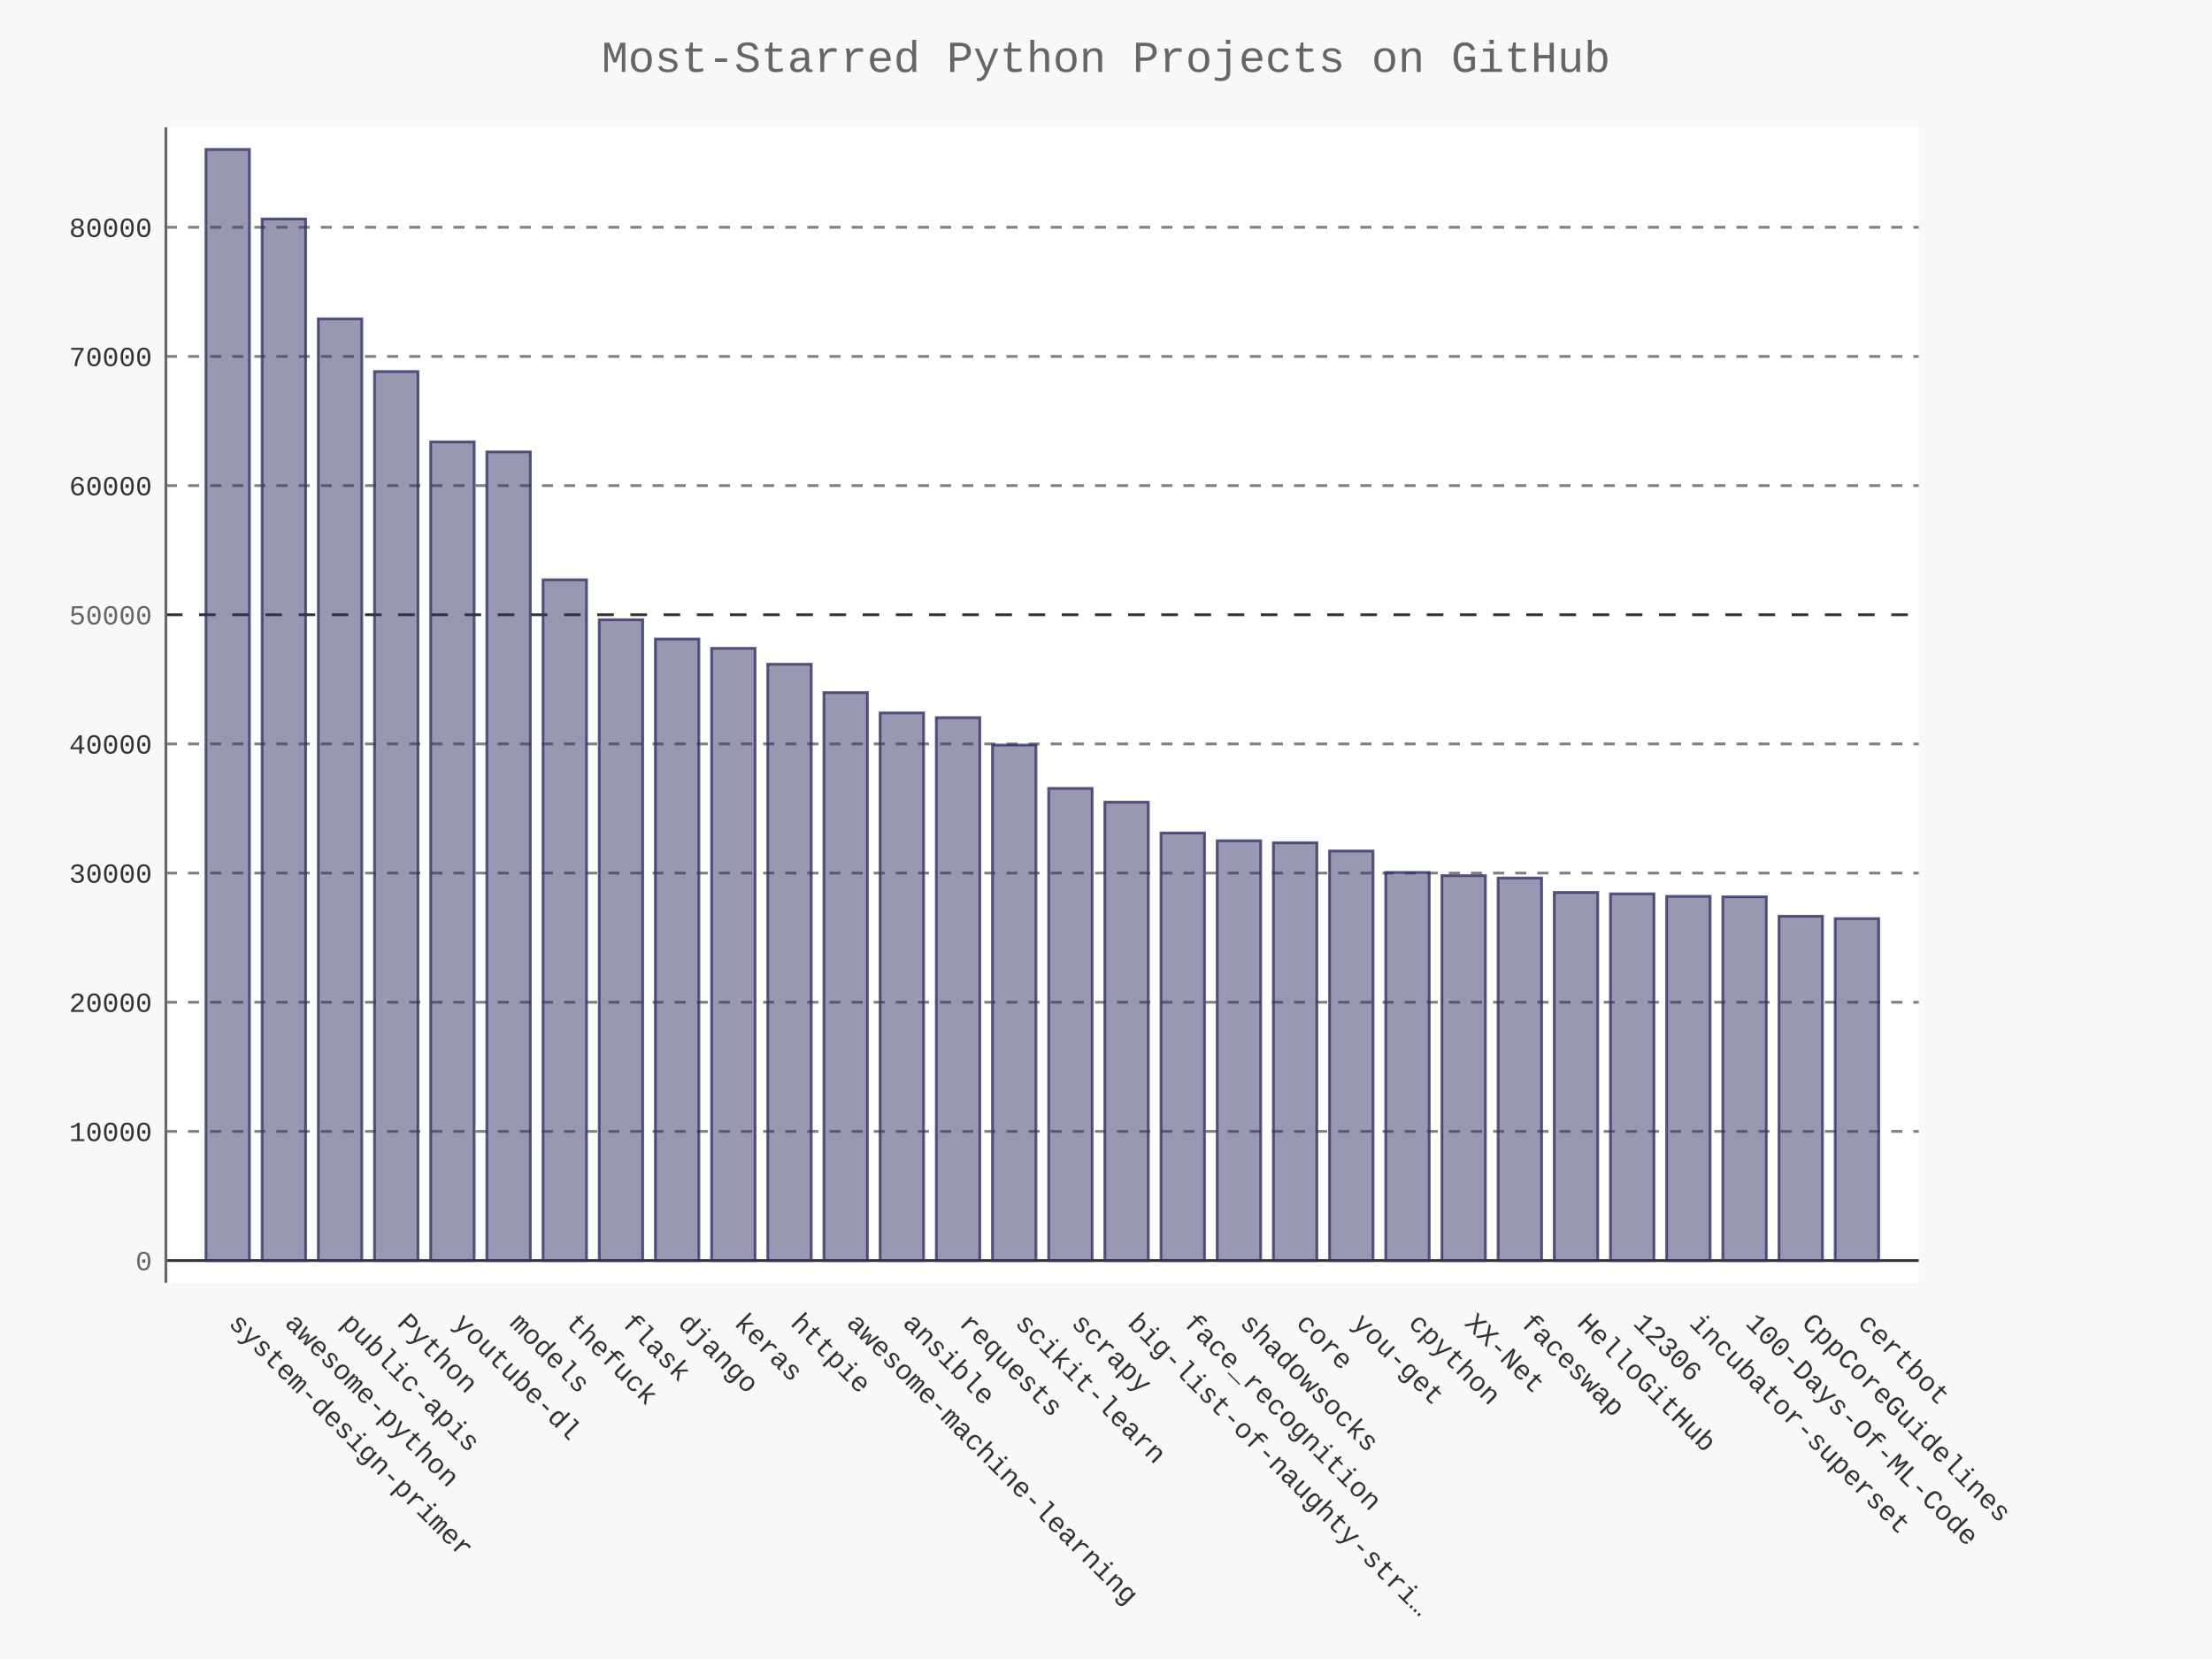
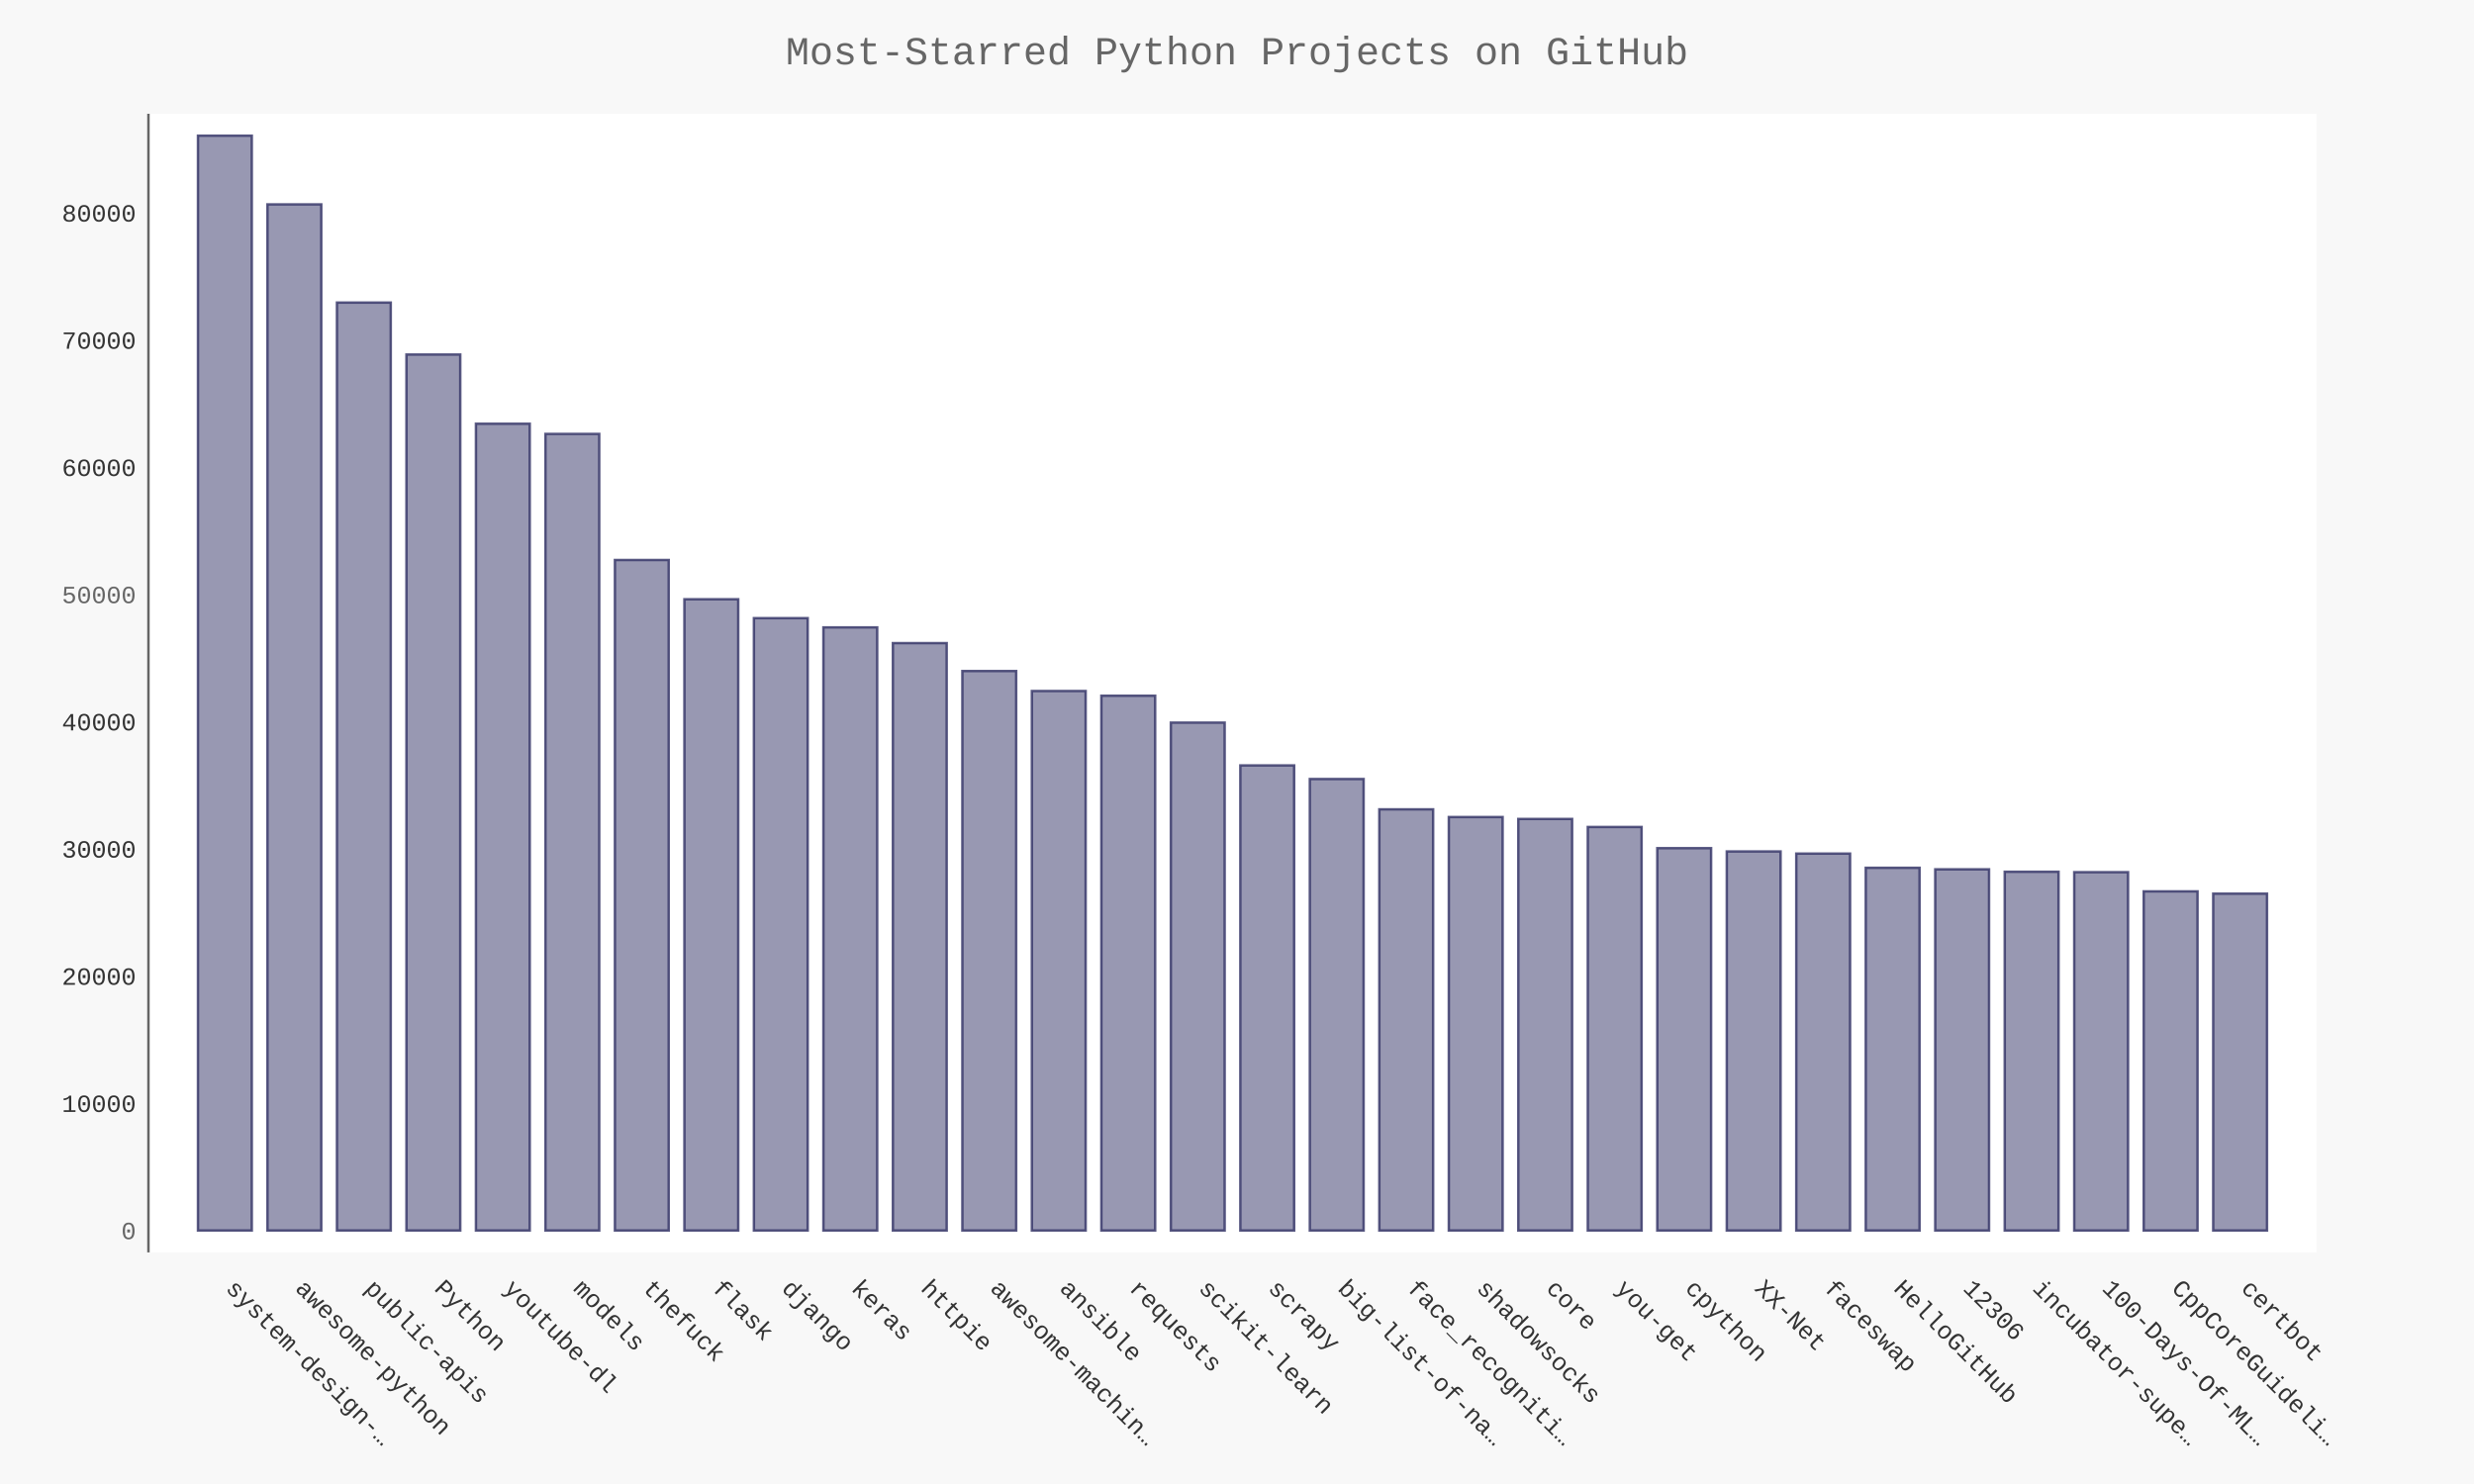
- <svg xmlns="http://www.w3.org/2000/svg" class="pygal-chart" id="chart-c0ff2417-8f2c-4c21-a7fb-1799dfe4b98f" viewBox="0 0 800 600">
+ <svg xmlns="http://www.w3.org/2000/svg" xmlns:xlink="http://www.w3.org/1999/xlink" class="pygal-chart" id="chart-577579e5-310d-4c94-a102-14e670f641dc" viewBox="0 0 1000 600">
  <defs>
-     <style type="text/css">#chart-c0ff2417-8f2c-4c21-a7fb-1799dfe4b98f{-webkit-user-select:none;-webkit-font-smoothing:antialiased;font-family:Consolas,"Liberation Mono",Menlo,Courier,monospace}#chart-c0ff2417-8f2c-4c21-a7fb-1799dfe4b98f .title{font-family:Consolas,"Liberation Mono",Menlo,Courier,monospace;font-size:16px}#chart-c0ff2417-8f2c-4c21-a7fb-1799dfe4b98f .legends .legend text{font-family:Consolas,"Liberation Mono",Menlo,Courier,monospace;font-size:14px}#chart-c0ff2417-8f2c-4c21-a7fb-1799dfe4b98f .axis text{font-family:Consolas,"Liberation Mono",Menlo,Courier,monospace;font-size:10px}#chart-c0ff2417-8f2c-4c21-a7fb-1799dfe4b98f .axis text.major{font-family:Consolas,"Liberation Mono",Menlo,Courier,monospace;font-size:10px}#chart-c0ff2417-8f2c-4c21-a7fb-1799dfe4b98f .text-overlay text.value{font-family:Consolas,"Liberation Mono",Menlo,Courier,monospace;font-size:16px}#chart-c0ff2417-8f2c-4c21-a7fb-1799dfe4b98f .text-overlay text.label{font-family:Consolas,"Liberation Mono",Menlo,Courier,monospace;font-size:10px}#chart-c0ff2417-8f2c-4c21-a7fb-1799dfe4b98f .tooltip{font-family:Consolas,"Liberation Mono",Menlo,Courier,monospace;font-size:14px}#chart-c0ff2417-8f2c-4c21-a7fb-1799dfe4b98f text.no_data{font-family:Consolas,"Liberation Mono",Menlo,Courier,monospace;font-size:64px}
- #chart-c0ff2417-8f2c-4c21-a7fb-1799dfe4b98f{background-color:#f8f8f8}#chart-c0ff2417-8f2c-4c21-a7fb-1799dfe4b98f path,#chart-c0ff2417-8f2c-4c21-a7fb-1799dfe4b98f line,#chart-c0ff2417-8f2c-4c21-a7fb-1799dfe4b98f rect,#chart-c0ff2417-8f2c-4c21-a7fb-1799dfe4b98f circle{-webkit-transition:250ms ease-in;-moz-transition:250ms ease-in;transition:250ms ease-in}#chart-c0ff2417-8f2c-4c21-a7fb-1799dfe4b98f .graph &gt; .background{fill:#f8f8f8}#chart-c0ff2417-8f2c-4c21-a7fb-1799dfe4b98f .plot &gt; .background{fill:#ffffff}#chart-c0ff2417-8f2c-4c21-a7fb-1799dfe4b98f .graph{fill:#333}#chart-c0ff2417-8f2c-4c21-a7fb-1799dfe4b98f text.no_data{fill:#666}#chart-c0ff2417-8f2c-4c21-a7fb-1799dfe4b98f .title{fill:#666}#chart-c0ff2417-8f2c-4c21-a7fb-1799dfe4b98f .legends .legend text{fill:#333}#chart-c0ff2417-8f2c-4c21-a7fb-1799dfe4b98f .legends .legend:hover text{fill:#666}#chart-c0ff2417-8f2c-4c21-a7fb-1799dfe4b98f .axis .line{stroke:#666}#chart-c0ff2417-8f2c-4c21-a7fb-1799dfe4b98f .axis .guide.line{stroke:rgba(0,0,0,0.5)}#chart-c0ff2417-8f2c-4c21-a7fb-1799dfe4b98f .axis .major.line{stroke:#333}#chart-c0ff2417-8f2c-4c21-a7fb-1799dfe4b98f .axis text.major{fill:#666}#chart-c0ff2417-8f2c-4c21-a7fb-1799dfe4b98f .axis.y .guides:hover .guide.line,#chart-c0ff2417-8f2c-4c21-a7fb-1799dfe4b98f .line-graph .axis.x .guides:hover .guide.line,#chart-c0ff2417-8f2c-4c21-a7fb-1799dfe4b98f .stackedline-graph .axis.x .guides:hover .guide.line,#chart-c0ff2417-8f2c-4c21-a7fb-1799dfe4b98f .xy-graph .axis.x .guides:hover .guide.line{stroke:#666}#chart-c0ff2417-8f2c-4c21-a7fb-1799dfe4b98f .axis .guides:hover text{fill:#666}#chart-c0ff2417-8f2c-4c21-a7fb-1799dfe4b98f .reactive{fill-opacity:.5;stroke-opacity:.8}#chart-c0ff2417-8f2c-4c21-a7fb-1799dfe4b98f .ci{stroke:#333}#chart-c0ff2417-8f2c-4c21-a7fb-1799dfe4b98f .reactive.active,#chart-c0ff2417-8f2c-4c21-a7fb-1799dfe4b98f .active .reactive{fill-opacity:.9;stroke-opacity:.9;stroke-width:4}#chart-c0ff2417-8f2c-4c21-a7fb-1799dfe4b98f .ci .reactive.active{stroke-width:1.5}#chart-c0ff2417-8f2c-4c21-a7fb-1799dfe4b98f .series text{fill:#666}#chart-c0ff2417-8f2c-4c21-a7fb-1799dfe4b98f .tooltip rect{fill:#ffffff;stroke:#666;-webkit-transition:opacity 250ms ease-in;-moz-transition:opacity 250ms ease-in;transition:opacity 250ms ease-in}#chart-c0ff2417-8f2c-4c21-a7fb-1799dfe4b98f .tooltip .label{fill:#333}#chart-c0ff2417-8f2c-4c21-a7fb-1799dfe4b98f .tooltip .label{fill:#333}#chart-c0ff2417-8f2c-4c21-a7fb-1799dfe4b98f .tooltip .legend{font-size:.8em;fill:rgba(0,0,0,0.5)}#chart-c0ff2417-8f2c-4c21-a7fb-1799dfe4b98f .tooltip .x_label{font-size:.6em;fill:#666}#chart-c0ff2417-8f2c-4c21-a7fb-1799dfe4b98f .tooltip .xlink{font-size:.5em;text-decoration:underline}#chart-c0ff2417-8f2c-4c21-a7fb-1799dfe4b98f .tooltip .value{font-size:1.5em}#chart-c0ff2417-8f2c-4c21-a7fb-1799dfe4b98f .bound{font-size:.5em}#chart-c0ff2417-8f2c-4c21-a7fb-1799dfe4b98f .max-value{font-size:.75em;fill:rgba(0,0,0,0.5)}#chart-c0ff2417-8f2c-4c21-a7fb-1799dfe4b98f .map-element{fill:#ffffff;stroke:rgba(0,0,0,0.5) !important}#chart-c0ff2417-8f2c-4c21-a7fb-1799dfe4b98f .map-element .reactive{fill-opacity:inherit;stroke-opacity:inherit}#chart-c0ff2417-8f2c-4c21-a7fb-1799dfe4b98f .color-0,#chart-c0ff2417-8f2c-4c21-a7fb-1799dfe4b98f .color-0 a:visited{stroke:#333366;fill:#333366}#chart-c0ff2417-8f2c-4c21-a7fb-1799dfe4b98f .text-overlay .color-0 text{fill:black}
- #chart-c0ff2417-8f2c-4c21-a7fb-1799dfe4b98f text.no_data{text-anchor:middle}#chart-c0ff2417-8f2c-4c21-a7fb-1799dfe4b98f .guide.line{fill:none}#chart-c0ff2417-8f2c-4c21-a7fb-1799dfe4b98f .centered{text-anchor:middle}#chart-c0ff2417-8f2c-4c21-a7fb-1799dfe4b98f .title{text-anchor:middle}#chart-c0ff2417-8f2c-4c21-a7fb-1799dfe4b98f .legends .legend text{fill-opacity:1}#chart-c0ff2417-8f2c-4c21-a7fb-1799dfe4b98f .axis.x text{text-anchor:middle}#chart-c0ff2417-8f2c-4c21-a7fb-1799dfe4b98f .axis.x:not(.web) text[transform]{text-anchor:start}#chart-c0ff2417-8f2c-4c21-a7fb-1799dfe4b98f .axis.x:not(.web) text[transform].backwards{text-anchor:end}#chart-c0ff2417-8f2c-4c21-a7fb-1799dfe4b98f .axis.y text{text-anchor:end}#chart-c0ff2417-8f2c-4c21-a7fb-1799dfe4b98f .axis.y text[transform].backwards{text-anchor:start}#chart-c0ff2417-8f2c-4c21-a7fb-1799dfe4b98f .axis.y2 text{text-anchor:start}#chart-c0ff2417-8f2c-4c21-a7fb-1799dfe4b98f .axis.y2 text[transform].backwards{text-anchor:end}#chart-c0ff2417-8f2c-4c21-a7fb-1799dfe4b98f .axis .guide.line{stroke-dasharray:4,4}#chart-c0ff2417-8f2c-4c21-a7fb-1799dfe4b98f .axis .major.guide.line{stroke-dasharray:6,6}#chart-c0ff2417-8f2c-4c21-a7fb-1799dfe4b98f .horizontal .axis.y .guide.line,#chart-c0ff2417-8f2c-4c21-a7fb-1799dfe4b98f .horizontal .axis.y2 .guide.line,#chart-c0ff2417-8f2c-4c21-a7fb-1799dfe4b98f .vertical .axis.x .guide.line{opacity:0}#chart-c0ff2417-8f2c-4c21-a7fb-1799dfe4b98f .horizontal .axis.always_show .guide.line,#chart-c0ff2417-8f2c-4c21-a7fb-1799dfe4b98f .vertical .axis.always_show .guide.line{opacity:1 !important}#chart-c0ff2417-8f2c-4c21-a7fb-1799dfe4b98f .axis.y .guides:hover .guide.line,#chart-c0ff2417-8f2c-4c21-a7fb-1799dfe4b98f .axis.y2 .guides:hover .guide.line,#chart-c0ff2417-8f2c-4c21-a7fb-1799dfe4b98f .axis.x .guides:hover .guide.line{opacity:1}#chart-c0ff2417-8f2c-4c21-a7fb-1799dfe4b98f .axis .guides:hover text{opacity:1}#chart-c0ff2417-8f2c-4c21-a7fb-1799dfe4b98f .nofill{fill:none}#chart-c0ff2417-8f2c-4c21-a7fb-1799dfe4b98f .subtle-fill{fill-opacity:.2}#chart-c0ff2417-8f2c-4c21-a7fb-1799dfe4b98f .dot{stroke-width:1px;fill-opacity:1}#chart-c0ff2417-8f2c-4c21-a7fb-1799dfe4b98f .dot.active{stroke-width:5px}#chart-c0ff2417-8f2c-4c21-a7fb-1799dfe4b98f .dot.negative{fill:transparent}#chart-c0ff2417-8f2c-4c21-a7fb-1799dfe4b98f text,#chart-c0ff2417-8f2c-4c21-a7fb-1799dfe4b98f tspan{stroke:none !important}#chart-c0ff2417-8f2c-4c21-a7fb-1799dfe4b98f .series text.active{opacity:1}#chart-c0ff2417-8f2c-4c21-a7fb-1799dfe4b98f .tooltip rect{fill-opacity:.95;stroke-width:.5}#chart-c0ff2417-8f2c-4c21-a7fb-1799dfe4b98f .tooltip text{fill-opacity:1}#chart-c0ff2417-8f2c-4c21-a7fb-1799dfe4b98f .showable{visibility:hidden}#chart-c0ff2417-8f2c-4c21-a7fb-1799dfe4b98f .showable.shown{visibility:visible}#chart-c0ff2417-8f2c-4c21-a7fb-1799dfe4b98f .gauge-background{fill:rgba(229,229,229,1);stroke:none}#chart-c0ff2417-8f2c-4c21-a7fb-1799dfe4b98f .bg-lines{stroke:#f8f8f8;stroke-width:2px}</style>
+     <style type="text/css">#chart-577579e5-310d-4c94-a102-14e670f641dc{-webkit-user-select:none;-webkit-font-smoothing:antialiased;font-family:Consolas,"Liberation Mono",Menlo,Courier,monospace}#chart-577579e5-310d-4c94-a102-14e670f641dc .title{font-family:Consolas,"Liberation Mono",Menlo,Courier,monospace;font-size:16px}#chart-577579e5-310d-4c94-a102-14e670f641dc .legends .legend text{font-family:Consolas,"Liberation Mono",Menlo,Courier,monospace;font-size:14px}#chart-577579e5-310d-4c94-a102-14e670f641dc .axis text{font-family:Consolas,"Liberation Mono",Menlo,Courier,monospace;font-size:10px}#chart-577579e5-310d-4c94-a102-14e670f641dc .axis text.major{font-family:Consolas,"Liberation Mono",Menlo,Courier,monospace;font-size:10px}#chart-577579e5-310d-4c94-a102-14e670f641dc .text-overlay text.value{font-family:Consolas,"Liberation Mono",Menlo,Courier,monospace;font-size:16px}#chart-577579e5-310d-4c94-a102-14e670f641dc .text-overlay text.label{font-family:Consolas,"Liberation Mono",Menlo,Courier,monospace;font-size:10px}#chart-577579e5-310d-4c94-a102-14e670f641dc .tooltip{font-family:Consolas,"Liberation Mono",Menlo,Courier,monospace;font-size:14px}#chart-577579e5-310d-4c94-a102-14e670f641dc text.no_data{font-family:Consolas,"Liberation Mono",Menlo,Courier,monospace;font-size:64px}
+ #chart-577579e5-310d-4c94-a102-14e670f641dc{background-color:#f8f8f8}#chart-577579e5-310d-4c94-a102-14e670f641dc path,#chart-577579e5-310d-4c94-a102-14e670f641dc line,#chart-577579e5-310d-4c94-a102-14e670f641dc rect,#chart-577579e5-310d-4c94-a102-14e670f641dc circle{-webkit-transition:250ms ease-in;-moz-transition:250ms ease-in;transition:250ms ease-in}#chart-577579e5-310d-4c94-a102-14e670f641dc .graph &gt; .background{fill:#f8f8f8}#chart-577579e5-310d-4c94-a102-14e670f641dc .plot &gt; .background{fill:#ffffff}#chart-577579e5-310d-4c94-a102-14e670f641dc .graph{fill:#333}#chart-577579e5-310d-4c94-a102-14e670f641dc text.no_data{fill:#666}#chart-577579e5-310d-4c94-a102-14e670f641dc .title{fill:#666}#chart-577579e5-310d-4c94-a102-14e670f641dc .legends .legend text{fill:#333}#chart-577579e5-310d-4c94-a102-14e670f641dc .legends .legend:hover text{fill:#666}#chart-577579e5-310d-4c94-a102-14e670f641dc .axis .line{stroke:#666}#chart-577579e5-310d-4c94-a102-14e670f641dc .axis .guide.line{stroke:rgba(0,0,0,0.5)}#chart-577579e5-310d-4c94-a102-14e670f641dc .axis .major.line{stroke:#333}#chart-577579e5-310d-4c94-a102-14e670f641dc .axis text.major{fill:#666}#chart-577579e5-310d-4c94-a102-14e670f641dc .axis.y .guides:hover .guide.line,#chart-577579e5-310d-4c94-a102-14e670f641dc .line-graph .axis.x .guides:hover .guide.line,#chart-577579e5-310d-4c94-a102-14e670f641dc .stackedline-graph .axis.x .guides:hover .guide.line,#chart-577579e5-310d-4c94-a102-14e670f641dc .xy-graph .axis.x .guides:hover .guide.line{stroke:#666}#chart-577579e5-310d-4c94-a102-14e670f641dc .axis .guides:hover text{fill:#666}#chart-577579e5-310d-4c94-a102-14e670f641dc .reactive{fill-opacity:.5;stroke-opacity:.8}#chart-577579e5-310d-4c94-a102-14e670f641dc .ci{stroke:#333}#chart-577579e5-310d-4c94-a102-14e670f641dc .reactive.active,#chart-577579e5-310d-4c94-a102-14e670f641dc .active .reactive{fill-opacity:.9;stroke-opacity:.9;stroke-width:4}#chart-577579e5-310d-4c94-a102-14e670f641dc .ci .reactive.active{stroke-width:1.5}#chart-577579e5-310d-4c94-a102-14e670f641dc .series text{fill:#666}#chart-577579e5-310d-4c94-a102-14e670f641dc .tooltip rect{fill:#ffffff;stroke:#666;-webkit-transition:opacity 250ms ease-in;-moz-transition:opacity 250ms ease-in;transition:opacity 250ms ease-in}#chart-577579e5-310d-4c94-a102-14e670f641dc .tooltip .label{fill:#333}#chart-577579e5-310d-4c94-a102-14e670f641dc .tooltip .label{fill:#333}#chart-577579e5-310d-4c94-a102-14e670f641dc .tooltip .legend{font-size:.8em;fill:rgba(0,0,0,0.5)}#chart-577579e5-310d-4c94-a102-14e670f641dc .tooltip .x_label{font-size:.6em;fill:#666}#chart-577579e5-310d-4c94-a102-14e670f641dc .tooltip .xlink{font-size:.5em;text-decoration:underline}#chart-577579e5-310d-4c94-a102-14e670f641dc .tooltip .value{font-size:1.5em}#chart-577579e5-310d-4c94-a102-14e670f641dc .bound{font-size:.5em}#chart-577579e5-310d-4c94-a102-14e670f641dc .max-value{font-size:.75em;fill:rgba(0,0,0,0.5)}#chart-577579e5-310d-4c94-a102-14e670f641dc .map-element{fill:#ffffff;stroke:rgba(0,0,0,0.5) !important}#chart-577579e5-310d-4c94-a102-14e670f641dc .map-element .reactive{fill-opacity:inherit;stroke-opacity:inherit}#chart-577579e5-310d-4c94-a102-14e670f641dc .color-0,#chart-577579e5-310d-4c94-a102-14e670f641dc .color-0 a:visited{stroke:#333366;fill:#333366}#chart-577579e5-310d-4c94-a102-14e670f641dc .text-overlay .color-0 text{fill:black}
+ #chart-577579e5-310d-4c94-a102-14e670f641dc text.no_data{text-anchor:middle}#chart-577579e5-310d-4c94-a102-14e670f641dc .guide.line{fill:none}#chart-577579e5-310d-4c94-a102-14e670f641dc .centered{text-anchor:middle}#chart-577579e5-310d-4c94-a102-14e670f641dc .title{text-anchor:middle}#chart-577579e5-310d-4c94-a102-14e670f641dc .legends .legend text{fill-opacity:1}#chart-577579e5-310d-4c94-a102-14e670f641dc .axis.x text{text-anchor:middle}#chart-577579e5-310d-4c94-a102-14e670f641dc .axis.x:not(.web) text[transform]{text-anchor:start}#chart-577579e5-310d-4c94-a102-14e670f641dc .axis.x:not(.web) text[transform].backwards{text-anchor:end}#chart-577579e5-310d-4c94-a102-14e670f641dc .axis.y text{text-anchor:end}#chart-577579e5-310d-4c94-a102-14e670f641dc .axis.y text[transform].backwards{text-anchor:start}#chart-577579e5-310d-4c94-a102-14e670f641dc .axis.y2 text{text-anchor:start}#chart-577579e5-310d-4c94-a102-14e670f641dc .axis.y2 text[transform].backwards{text-anchor:end}#chart-577579e5-310d-4c94-a102-14e670f641dc .axis .guide.line{stroke-dasharray:4,4}#chart-577579e5-310d-4c94-a102-14e670f641dc .axis .major.guide.line{stroke-dasharray:6,6}#chart-577579e5-310d-4c94-a102-14e670f641dc .horizontal .axis.y .guide.line,#chart-577579e5-310d-4c94-a102-14e670f641dc .horizontal .axis.y2 .guide.line,#chart-577579e5-310d-4c94-a102-14e670f641dc .vertical .axis.x .guide.line{opacity:0}#chart-577579e5-310d-4c94-a102-14e670f641dc .horizontal .axis.always_show .guide.line,#chart-577579e5-310d-4c94-a102-14e670f641dc .vertical .axis.always_show .guide.line{opacity:1 !important}#chart-577579e5-310d-4c94-a102-14e670f641dc .axis.y .guides:hover .guide.line,#chart-577579e5-310d-4c94-a102-14e670f641dc .axis.y2 .guides:hover .guide.line,#chart-577579e5-310d-4c94-a102-14e670f641dc .axis.x .guides:hover .guide.line{opacity:1}#chart-577579e5-310d-4c94-a102-14e670f641dc .axis .guides:hover text{opacity:1}#chart-577579e5-310d-4c94-a102-14e670f641dc .nofill{fill:none}#chart-577579e5-310d-4c94-a102-14e670f641dc .subtle-fill{fill-opacity:.2}#chart-577579e5-310d-4c94-a102-14e670f641dc .dot{stroke-width:1px;fill-opacity:1}#chart-577579e5-310d-4c94-a102-14e670f641dc .dot.active{stroke-width:5px}#chart-577579e5-310d-4c94-a102-14e670f641dc .dot.negative{fill:transparent}#chart-577579e5-310d-4c94-a102-14e670f641dc text,#chart-577579e5-310d-4c94-a102-14e670f641dc tspan{stroke:none !important}#chart-577579e5-310d-4c94-a102-14e670f641dc .series text.active{opacity:1}#chart-577579e5-310d-4c94-a102-14e670f641dc .tooltip rect{fill-opacity:.95;stroke-width:.5}#chart-577579e5-310d-4c94-a102-14e670f641dc .tooltip text{fill-opacity:1}#chart-577579e5-310d-4c94-a102-14e670f641dc .showable{visibility:hidden}#chart-577579e5-310d-4c94-a102-14e670f641dc .showable.shown{visibility:visible}#chart-577579e5-310d-4c94-a102-14e670f641dc .gauge-background{fill:rgba(229,229,229,1);stroke:none}#chart-577579e5-310d-4c94-a102-14e670f641dc .bg-lines{stroke:#f8f8f8;stroke-width:2px}</style>
  </defs>
  <g class="graph bar-graph vertical">
-     <rect class="background" height="600" width="800" x="0" y="0" />
+     <rect class="background" height="600" width="1000" x="0" y="0" />
    <g class="plot" transform="translate(60, 46)">
-       <rect class="background" height="417.934" width="633.934" x="0" y="0" />
-       <g class="axis y always_show">
-         <g class="guides">
-           <path class="axis major line" d="M0 409.897 h633.934" />
-           <text class="major" x="-5" y="413.397">0</text>
-         </g>
-         <g class="guides">
-           <path class="guide line" d="M0 363.184 h633.934" />
-           <text class="" x="-5" y="366.684">10000</text>
-         </g>
-         <g class="guides">
-           <path class="guide line" d="M0 316.471 h633.934" />
-           <text class="" x="-5" y="319.971">20000</text>
-         </g>
-         <g class="guides">
-           <path class="guide line" d="M0 269.759 h633.934" />
-           <text class="" x="-5" y="273.259">30000</text>
-         </g>
-         <g class="guides">
-           <path class="guide line" d="M0 223.046 h633.934" />
-           <text class="" x="-5" y="226.546">40000</text>
-         </g>
-         <g class="guides">
-           <path class="major guide line" d="M0 176.334 h633.934" />
-           <text class="major" x="-5" y="179.834">50000</text>
-         </g>
-         <g class="guides">
-           <path class="guide line" d="M0 129.621 h633.934" />
-           <text class="" x="-5" y="133.121">60000</text>
-         </g>
-         <g class="guides">
-           <path class="guide line" d="M0 82.908 h633.934" />
-           <text class="" x="-5" y="86.408">70000</text>
-         </g>
-         <g class="guides">
-           <path class="guide line" d="M0 36.196 h633.934" />
-           <text class="" x="-5" y="39.696">80000</text>
+       <rect class="background" height="460.36" width="876.36" x="0" y="0" />
+       <g class="axis y">
+         <g class="guides">
+           <text class="major" x="-5" y="455.007">0</text>
+         </g>
+         <g class="guides">
+           <text class="" x="-5" y="403.579">10000</text>
+         </g>
+         <g class="guides">
+           <text class="" x="-5" y="352.151">20000</text>
+         </g>
+         <g class="guides">
+           <text class="" x="-5" y="300.722">30000</text>
+         </g>
+         <g class="guides">
+           <text class="" x="-5" y="249.294">40000</text>
+         </g>
+         <g class="guides">
+           <text class="major" x="-5" y="197.865">50000</text>
+         </g>
+         <g class="guides">
+           <text class="" x="-5" y="146.437">60000</text>
+         </g>
+         <g class="guides">
+           <text class="" x="-5" y="95.009">70000</text>
+         </g>
+         <g class="guides">
+           <text class="" x="-5" y="43.58">80000</text>
        </g>
      </g>
      <g class="axis x">
-         <path class="line" d="M0 0 v417.934" />
-         <g class="guides">
-           <path class="guide line" d="M22.35 0 v417.934" />
-           <text class="" transform="rotate(45 22.35024 432.934)" x="22.35" y="432.934">system-design-primer</text>
-         </g>
-         <g class="guides">
-           <path class="guide line" d="M42.669 0 v417.934" />
-           <text class="" transform="rotate(45 42.66863 432.934)" x="42.669" y="432.934">awesome-python</text>
-         </g>
-         <g class="guides">
-           <path class="guide line" d="M62.987 0 v417.934" />
-           <text class="" transform="rotate(45 62.98703 432.934)" x="62.987" y="432.934">public-apis</text>
-         </g>
-         <g class="guides">
-           <path class="guide line" d="M83.305 0 v417.934" />
-           <text class="" transform="rotate(45 83.30543 432.934)" x="83.305" y="432.934">Python</text>
-         </g>
-         <g class="guides">
-           <path class="guide line" d="M103.624 0 v417.934" />
-           <text class="" transform="rotate(45 103.6238 432.934)" x="103.624" y="432.934">youtube-dl</text>
-         </g>
-         <g class="guides">
-           <path class="guide line" d="M123.942 0 v417.934" />
-           <text class="" transform="rotate(45 123.9422 432.934)" x="123.942" y="432.934">models</text>
-         </g>
-         <g class="guides">
-           <path class="guide line" d="M144.261 0 v417.934" />
-           <text class="" transform="rotate(45 144.2606 432.934)" x="144.261" y="432.934">thefuck</text>
-         </g>
-         <g class="guides">
-           <path class="guide line" d="M164.579 0 v417.934" />
-           <text class="" transform="rotate(45 164.579 432.934)" x="164.579" y="432.934">flask</text>
-         </g>
-         <g class="guides">
-           <path class="guide line" d="M184.897 0 v417.934" />
-           <text class="" transform="rotate(45 184.8974 432.934)" x="184.897" y="432.934">django</text>
-         </g>
-         <g class="guides">
-           <path class="guide line" d="M205.216 0 v417.934" />
-           <text class="" transform="rotate(45 205.2158 432.934)" x="205.216" y="432.934">keras</text>
-         </g>
-         <g class="guides">
-           <path class="guide line" d="M225.534 0 v417.934" />
-           <text class="" transform="rotate(45 225.5342 432.934)" x="225.534" y="432.934">httpie</text>
-         </g>
-         <g class="guides">
-           <path class="guide line" d="M245.853 0 v417.934" />
-           <text class="" transform="rotate(45 245.8526 432.934)" x="245.853" y="432.934">awesome-machine-learning</text>
-         </g>
-         <g class="guides">
-           <path class="guide line" d="M266.171 0 v417.934" />
-           <text class="" transform="rotate(45 266.171 432.934)" x="266.171" y="432.934">ansible</text>
-         </g>
-         <g class="guides">
-           <path class="guide line" d="M286.489 0 v417.934" />
-           <text class="" transform="rotate(45 286.4894 432.934)" x="286.489" y="432.934">requests</text>
-         </g>
-         <g class="guides">
-           <path class="guide line" d="M306.808 0 v417.934" />
-           <text class="" transform="rotate(45 306.8078 432.934)" x="306.808" y="432.934">scikit-learn</text>
-         </g>
-         <g class="guides">
-           <path class="guide line" d="M327.126 0 v417.934" />
-           <text class="" transform="rotate(45 327.1262 432.934)" x="327.126" y="432.934">scrapy</text>
-         </g>
-         <g class="guides">
-           <path class="guide line" d="M347.445 0 v417.934" />
-           <text class="" transform="rotate(45 347.4446 432.934)" x="347.445" y="432.934">big-list-of-naughty-stri…</text>
-         </g>
-         <g class="guides">
-           <path class="guide line" d="M367.763 0 v417.934" />
-           <text class="" transform="rotate(45 367.763 432.934)" x="367.763" y="432.934">face_recognition</text>
-         </g>
-         <g class="guides">
-           <path class="guide line" d="M388.081 0 v417.934" />
-           <text class="" transform="rotate(45 388.0814 432.934)" x="388.081" y="432.934">shadowsocks</text>
-         </g>
-         <g class="guides">
-           <path class="guide line" d="M408.4 0 v417.934" />
-           <text class="" transform="rotate(45 408.3998 432.934)" x="408.4" y="432.934">core</text>
-         </g>
-         <g class="guides">
-           <path class="guide line" d="M428.718 0 v417.934" />
-           <text class="" transform="rotate(45 428.7182 432.934)" x="428.718" y="432.934">you-get</text>
-         </g>
-         <g class="guides">
-           <path class="guide line" d="M449.037 0 v417.934" />
-           <text class="" transform="rotate(45 449.0366 432.934)" x="449.037" y="432.934">cpython</text>
-         </g>
-         <g class="guides">
-           <path class="guide line" d="M469.355 0 v417.934" />
-           <text class="" transform="rotate(45 469.355 432.934)" x="469.355" y="432.934">XX-Net</text>
-         </g>
-         <g class="guides">
-           <path class="guide line" d="M489.673 0 v417.934" />
-           <text class="" transform="rotate(45 489.6734 432.934)" x="489.673" y="432.934">faceswap</text>
-         </g>
-         <g class="guides">
-           <path class="guide line" d="M509.992 0 v417.934" />
-           <text class="" transform="rotate(45 509.9918 432.934)" x="509.992" y="432.934">HelloGitHub</text>
-         </g>
-         <g class="guides">
-           <path class="guide line" d="M530.31 0 v417.934" />
-           <text class="" transform="rotate(45 530.3102 432.934)" x="530.31" y="432.934">12306</text>
-         </g>
-         <g class="guides">
-           <path class="guide line" d="M550.629 0 v417.934" />
-           <text class="" transform="rotate(45 550.6286 432.934)" x="550.629" y="432.934">incubator-superset</text>
-         </g>
-         <g class="guides">
-           <path class="guide line" d="M570.947 0 v417.934" />
-           <text class="" transform="rotate(45 570.947 432.934)" x="570.947" y="432.934">100-Days-Of-ML-Code</text>
-         </g>
-         <g class="guides">
-           <path class="guide line" d="M591.265 0 v417.934" />
-           <text class="" transform="rotate(45 591.2653 432.934)" x="591.265" y="432.934">CppCoreGuidelines</text>
-         </g>
-         <g class="guides">
-           <path class="guide line" d="M611.584 0 v417.934" />
-           <text class="" transform="rotate(45 611.5837 432.934)" x="611.584" y="432.934">certbot</text>
+         <path class="line" d="M0 0 v460.36" />
+         <g class="guides">
+           <path class="guide line" d="M30.897 0 v460.36" />
+           <text class="" transform="rotate(45 30.89732 475.3604)" x="30.897" y="475.36">system-design-…</text>
+         </g>
+         <g class="guides">
+           <path class="guide line" d="M58.986 0 v460.36" />
+           <text class="" transform="rotate(45 58.9858 475.3604)" x="58.986" y="475.36">awesome-python</text>
+         </g>
+         <g class="guides">
+           <path class="guide line" d="M87.074 0 v460.36" />
+           <text class="" transform="rotate(45 87.07427 475.3604)" x="87.074" y="475.36">public-apis</text>
+         </g>
+         <g class="guides">
+           <path class="guide line" d="M115.163 0 v460.36" />
+           <text class="" transform="rotate(45 115.1627 475.3604)" x="115.163" y="475.36">Python</text>
+         </g>
+         <g class="guides">
+           <path class="guide line" d="M143.251 0 v460.36" />
+           <text class="" transform="rotate(45 143.2512 475.3604)" x="143.251" y="475.36">youtube-dl</text>
+         </g>
+         <g class="guides">
+           <path class="guide line" d="M171.34 0 v460.36" />
+           <text class="" transform="rotate(45 171.3397 475.3604)" x="171.34" y="475.36">models</text>
+         </g>
+         <g class="guides">
+           <path class="guide line" d="M199.428 0 v460.36" />
+           <text class="" transform="rotate(45 199.4282 475.3604)" x="199.428" y="475.36">thefuck</text>
+         </g>
+         <g class="guides">
+           <path class="guide line" d="M227.517 0 v460.36" />
+           <text class="" transform="rotate(45 227.5166 475.3604)" x="227.517" y="475.36">flask</text>
+         </g>
+         <g class="guides">
+           <path class="guide line" d="M255.605 0 v460.36" />
+           <text class="" transform="rotate(45 255.6051 475.3604)" x="255.605" y="475.36">django</text>
+         </g>
+         <g class="guides">
+           <path class="guide line" d="M283.694 0 v460.36" />
+           <text class="" transform="rotate(45 283.6936 475.3604)" x="283.694" y="475.36">keras</text>
+         </g>
+         <g class="guides">
+           <path class="guide line" d="M311.782 0 v460.36" />
+           <text class="" transform="rotate(45 311.7821 475.3604)" x="311.782" y="475.36">httpie</text>
+         </g>
+         <g class="guides">
+           <path class="guide line" d="M339.871 0 v460.36" />
+           <text class="" transform="rotate(45 339.8705 475.3604)" x="339.871" y="475.36">awesome-machin…</text>
+         </g>
+         <g class="guides">
+           <path class="guide line" d="M367.959 0 v460.36" />
+           <text class="" transform="rotate(45 367.959 475.3604)" x="367.959" y="475.36">ansible</text>
+         </g>
+         <g class="guides">
+           <path class="guide line" d="M396.047 0 v460.36" />
+           <text class="" transform="rotate(45 396.0475 475.3604)" x="396.047" y="475.36">requests</text>
+         </g>
+         <g class="guides">
+           <path class="guide line" d="M424.136 0 v460.36" />
+           <text class="" transform="rotate(45 424.136 475.3604)" x="424.136" y="475.36">scikit-learn</text>
+         </g>
+         <g class="guides">
+           <path class="guide line" d="M452.224 0 v460.36" />
+           <text class="" transform="rotate(45 452.2244 475.3604)" x="452.224" y="475.36">scrapy</text>
+         </g>
+         <g class="guides">
+           <path class="guide line" d="M480.313 0 v460.36" />
+           <text class="" transform="rotate(45 480.3129 475.3604)" x="480.313" y="475.36">big-list-of-na…</text>
+         </g>
+         <g class="guides">
+           <path class="guide line" d="M508.401 0 v460.36" />
+           <text class="" transform="rotate(45 508.4014 475.3604)" x="508.401" y="475.36">face_recogniti…</text>
+         </g>
+         <g class="guides">
+           <path class="guide line" d="M536.49 0 v460.36" />
+           <text class="" transform="rotate(45 536.4899 475.3604)" x="536.49" y="475.36">shadowsocks</text>
+         </g>
+         <g class="guides">
+           <path class="guide line" d="M564.578 0 v460.36" />
+           <text class="" transform="rotate(45 564.5783 475.3604)" x="564.578" y="475.36">core</text>
+         </g>
+         <g class="guides">
+           <path class="guide line" d="M592.667 0 v460.36" />
+           <text class="" transform="rotate(45 592.6668 475.3604)" x="592.667" y="475.36">you-get</text>
+         </g>
+         <g class="guides">
+           <path class="guide line" d="M620.755 0 v460.36" />
+           <text class="" transform="rotate(45 620.7553 475.3604)" x="620.755" y="475.36">cpython</text>
+         </g>
+         <g class="guides">
+           <path class="guide line" d="M648.844 0 v460.36" />
+           <text class="" transform="rotate(45 648.8438 475.3604)" x="648.844" y="475.36">XX-Net</text>
+         </g>
+         <g class="guides">
+           <path class="guide line" d="M676.932 0 v460.36" />
+           <text class="" transform="rotate(45 676.9322 475.3604)" x="676.932" y="475.36">faceswap</text>
+         </g>
+         <g class="guides">
+           <path class="guide line" d="M705.021 0 v460.36" />
+           <text class="" transform="rotate(45 705.0207 475.3604)" x="705.021" y="475.36">HelloGitHub</text>
+         </g>
+         <g class="guides">
+           <path class="guide line" d="M733.109 0 v460.36" />
+           <text class="" transform="rotate(45 733.1092 475.3604)" x="733.109" y="475.36">12306</text>
+         </g>
+         <g class="guides">
+           <path class="guide line" d="M761.198 0 v460.36" />
+           <text class="" transform="rotate(45 761.1976 475.3604)" x="761.198" y="475.36">incubator-supe…</text>
+         </g>
+         <g class="guides">
+           <path class="guide line" d="M789.286 0 v460.36" />
+           <text class="" transform="rotate(45 789.2861 475.3604)" x="789.286" y="475.36">100-Days-Of-ML…</text>
+         </g>
+         <g class="guides">
+           <path class="guide line" d="M817.375 0 v460.36" />
+           <text class="" transform="rotate(45 817.3746 475.3604)" x="817.375" y="475.36">CppCoreGuideli…</text>
+         </g>
+         <g class="guides">
+           <path class="guide line" d="M845.463 0 v460.36" />
+           <text class="" transform="rotate(45 845.4631 475.3604)" x="845.463" y="475.36">certbot</text>
        </g>
      </g>
      <g class="series serie-0 color-0">
        <g class="bars">
          <g class="bar">
-             <rect class="rect reactive tooltip-trigger" height="401.86" rx="0" ry="0" width="15.735" x="14.483" y="8.037" />
-           </g>
-           <g class="bar">
-             <rect class="rect reactive tooltip-trigger" height="376.705" rx="0" ry="0" width="15.735" x="34.801" y="33.192" />
-           </g>
-           <g class="bar">
-             <rect class="rect reactive tooltip-trigger" height="340.591" rx="0" ry="0" width="15.735" x="55.12" y="69.306" />
-           </g>
-           <g class="bar">
-             <rect class="rect reactive tooltip-trigger" height="321.533" rx="0" ry="0" width="15.735" x="75.438" y="88.364" />
-           </g>
-           <g class="bar">
-             <rect class="rect reactive tooltip-trigger" height="296.093" rx="0" ry="0" width="15.735" x="95.757" y="113.804" />
-           </g>
-           <g class="bar">
-             <rect class="rect reactive tooltip-trigger" height="292.459" rx="0" ry="0" width="15.735" x="116.075" y="117.438" />
-           </g>
-           <g class="bar">
-             <rect class="rect reactive tooltip-trigger" height="246.213" rx="0" ry="0" width="15.735" x="136.393" y="163.684" />
-           </g>
-           <g class="bar">
-             <rect class="rect reactive tooltip-trigger" height="231.765" rx="0" ry="0" width="15.735" x="156.712" y="178.132" />
-           </g>
-           <g class="bar">
-             <rect class="rect reactive tooltip-trigger" height="224.8" rx="0" ry="0" width="15.735" x="177.03" y="185.097" />
-           </g>
-           <g class="bar">
-             <rect class="rect reactive tooltip-trigger" height="221.423" rx="0" ry="0" width="15.735" x="197.349" y="188.474" />
-           </g>
-           <g class="bar">
-             <rect class="rect reactive tooltip-trigger" height="215.672" rx="0" ry="0" width="15.735" x="217.667" y="194.224" />
-           </g>
-           <g class="bar">
-             <rect class="rect reactive tooltip-trigger" height="205.428" rx="0" ry="0" width="15.735" x="237.985" y="204.469" />
-           </g>
-           <g class="bar">
-             <rect class="rect reactive tooltip-trigger" height="198.062" rx="0" ry="0" width="15.735" x="258.304" y="211.835" />
-           </g>
-           <g class="bar">
-             <rect class="rect reactive tooltip-trigger" height="196.361" rx="0" ry="0" width="15.735" x="278.622" y="213.535" />
-           </g>
-           <g class="bar">
-             <rect class="rect reactive tooltip-trigger" height="186.449" rx="0" ry="0" width="15.735" x="298.941" y="223.448" />
-           </g>
-           <g class="bar">
-             <rect class="rect reactive tooltip-trigger" height="170.767" rx="0" ry="0" width="15.735" x="319.259" y="239.129" />
-           </g>
-           <g class="bar">
-             <rect class="rect reactive tooltip-trigger" height="165.783" rx="0" ry="0" width="15.735" x="339.577" y="244.114" />
-           </g>
-           <g class="bar">
-             <rect class="rect reactive tooltip-trigger" height="154.638" rx="0" ry="0" width="15.735" x="359.896" y="255.259" />
-           </g>
-           <g class="bar">
-             <rect class="rect reactive tooltip-trigger" height="151.835" rx="0" ry="0" width="15.735" x="380.214" y="258.062" />
-           </g>
-           <g class="bar">
-             <rect class="rect reactive tooltip-trigger" height="151.097" rx="0" ry="0" width="15.735" x="400.532" y="258.8" />
-           </g>
-           <g class="bar">
-             <rect class="rect reactive tooltip-trigger" height="148.13" rx="0" ry="0" width="15.735" x="420.851" y="261.766" />
-           </g>
-           <g class="bar">
-             <rect class="rect reactive tooltip-trigger" height="140.372" rx="0" ry="0" width="15.735" x="441.169" y="269.525" />
-           </g>
-           <g class="bar">
-             <rect class="rect reactive tooltip-trigger" height="139.208" rx="0" ry="0" width="15.735" x="461.488" y="270.688" />
-           </g>
-           <g class="bar">
-             <rect class="rect reactive tooltip-trigger" height="138.358" rx="0" ry="0" width="15.735" x="481.806" y="271.539" />
-           </g>
-           <g class="bar">
-             <rect class="rect reactive tooltip-trigger" height="133.126" rx="0" ry="0" width="15.735" x="502.124" y="276.77" />
-           </g>
-           <g class="bar">
-             <rect class="rect reactive tooltip-trigger" height="132.631" rx="0" ry="0" width="15.735" x="522.443" y="277.266" />
-           </g>
-           <g class="bar">
-             <rect class="rect reactive tooltip-trigger" height="131.73" rx="0" ry="0" width="15.735" x="542.761" y="278.167" />
-           </g>
-           <g class="bar">
-             <rect class="rect reactive tooltip-trigger" height="131.547" rx="0" ry="0" width="15.735" x="563.08" y="278.349" />
-           </g>
-           <g class="bar">
-             <rect class="rect reactive tooltip-trigger" height="124.531" rx="0" ry="0" width="15.735" x="583.398" y="285.366" />
-           </g>
-           <g class="bar">
-             <rect class="rect reactive tooltip-trigger" height="123.686" rx="0" ry="0" width="15.735" x="603.716" y="286.211" />
+             <a target="_blank" xlink:href="https://github.com/donnemartin/system-design-primer">
+               <rect class="rect reactive tooltip-trigger" height="442.654" rx="0" ry="0" width="21.752" x="20.021" y="8.853" />
+             </a>
+           </g>
+           <g class="bar">
+             <a target="_blank" xlink:href="https://github.com/vinta/awesome-python">
+               <rect class="rect reactive tooltip-trigger" height="414.873" rx="0" ry="0" width="21.752" x="48.11" y="36.635" />
+             </a>
+           </g>
+           <g class="bar">
+             <a target="_blank" xlink:href="https://github.com/public-apis/public-apis">
+               <rect class="rect reactive tooltip-trigger" height="375.175" rx="0" ry="0" width="21.752" x="76.198" y="76.332" />
+             </a>
+           </g>
+           <g class="bar">
+             <a target="_blank" xlink:href="https://github.com/TheAlgorithms/Python">
+               <rect class="rect reactive tooltip-trigger" height="354.167" rx="0" ry="0" width="21.752" x="104.287" y="97.341" />
+             </a>
+           </g>
+           <g class="bar">
+             <a target="_blank" xlink:href="https://github.com/ytdl-org/youtube-dl">
+               <rect class="rect reactive tooltip-trigger" height="326.184" rx="0" ry="0" width="21.752" x="132.375" y="125.323" />
+             </a>
+           </g>
+           <g class="bar">
+             <a target="_blank" xlink:href="https://github.com/tensorflow/models">
+               <rect class="rect reactive tooltip-trigger" height="322.07" rx="0" ry="0" width="21.752" x="160.464" y="129.437" />
+             </a>
+           </g>
+           <g class="bar">
+             <a target="_blank" xlink:href="https://github.com/nvbn/thefuck">
+               <rect class="rect reactive tooltip-trigger" height="271.105" rx="0" ry="0" width="21.752" x="188.552" y="180.403" />
+             </a>
+           </g>
+           <g class="bar">
+             <a target="_blank" xlink:href="https://github.com/pallets/flask">
+               <rect class="rect reactive tooltip-trigger" height="255.224" rx="0" ry="0" width="21.752" x="216.641" y="196.284" />
+             </a>
+           </g>
+           <g class="bar">
+             <a target="_blank" xlink:href="https://github.com/django/django">
+               <rect class="rect reactive tooltip-trigger" height="247.586" rx="0" ry="0" width="21.752" x="244.729" y="203.921" />
+             </a>
+           </g>
+           <g class="bar">
+             <a target="_blank" xlink:href="https://github.com/keras-team/keras">
+               <rect class="rect reactive tooltip-trigger" height="243.853" rx="0" ry="0" width="21.752" x="272.818" y="207.655" />
+             </a>
+           </g>
+           <g class="bar">
+             <a target="_blank" xlink:href="https://github.com/jakubroztocil/httpie">
+               <rect class="rect reactive tooltip-trigger" height="237.496" rx="0" ry="0" width="21.752" x="300.906" y="214.011" />
+             </a>
+           </g>
+           <g class="bar">
+             <a target="_blank" xlink:href="https://github.com/josephmisiti/awesome-machine-learning">
+               <rect class="rect reactive tooltip-trigger" height="226.208" rx="0" ry="0" width="21.752" x="328.995" y="225.3" />
+             </a>
+           </g>
+           <g class="bar">
+             <a target="_blank" xlink:href="https://github.com/ansible/ansible">
+               <rect class="rect reactive tooltip-trigger" height="218.123" rx="0" ry="0" width="21.752" x="357.083" y="233.384" />
+             </a>
+           </g>
+           <g class="bar">
+             <a target="_blank" xlink:href="https://github.com/psf/requests">
+               <rect class="rect reactive tooltip-trigger" height="216.215" rx="0" ry="0" width="21.752" x="385.172" y="235.292" />
+             </a>
+           </g>
+           <g class="bar">
+             <a target="_blank" xlink:href="https://github.com/scikit-learn/scikit-learn">
+               <rect class="rect reactive tooltip-trigger" height="205.343" rx="0" ry="0" width="21.752" x="413.26" y="246.164" />
+             </a>
+           </g>
+           <g class="bar">
+             <a target="_blank" xlink:href="https://github.com/scrapy/scrapy">
+               <rect class="rect reactive tooltip-trigger" height="188.043" rx="0" ry="0" width="21.752" x="441.349" y="263.465" />
+             </a>
+           </g>
+           <g class="bar">
+             <a target="_blank" xlink:href="https://github.com/minimaxir/big-list-of-naughty-strings">
+               <rect class="rect reactive tooltip-trigger" height="182.54" rx="0" ry="0" width="21.752" x="469.437" y="268.967" />
+             </a>
+           </g>
+           <g class="bar">
+             <a target="_blank" xlink:href="https://github.com/ageitgey/face_recognition">
+               <rect class="rect reactive tooltip-trigger" height="170.29" rx="0" ry="0" width="21.752" x="497.526" y="281.218" />
+             </a>
+           </g>
+           <g class="bar">
+             <a target="_blank" xlink:href="https://github.com/shadowsocks/shadowsocks">
+               <rect class="rect reactive tooltip-trigger" height="167.173" rx="0" ry="0" width="21.752" x="525.614" y="284.334" />
+             </a>
+           </g>
+           <g class="bar">
+             <a target="_blank" xlink:href="https://github.com/home-assistant/core">
+               <rect class="rect reactive tooltip-trigger" height="166.396" rx="0" ry="0" width="21.752" x="553.702" y="285.111" />
+             </a>
+           </g>
+           <g class="bar">
+             <a target="_blank" xlink:href="https://github.com/soimort/you-get">
+               <rect class="rect reactive tooltip-trigger" height="163.151" rx="0" ry="0" width="21.752" x="581.791" y="288.356" />
+             </a>
+           </g>
+           <g class="bar">
+             <a target="_blank" xlink:href="https://github.com/python/cpython">
+               <rect class="rect reactive tooltip-trigger" height="154.589" rx="0" ry="0" width="21.752" x="609.879" y="296.919" />
+             </a>
+           </g>
+           <g class="bar">
+             <a target="_blank" xlink:href="https://github.com/XX-net/XX-Net">
+               <rect class="rect reactive tooltip-trigger" height="153.257" rx="0" ry="0" width="21.752" x="637.968" y="298.251" />
+             </a>
+           </g>
+           <g class="bar">
+             <a target="_blank" xlink:href="https://github.com/deepfakes/faceswap">
+               <rect class="rect reactive tooltip-trigger" height="152.393" rx="0" ry="0" width="21.752" x="666.056" y="299.115" />
+             </a>
+           </g>
+           <g class="bar">
+             <a target="_blank" xlink:href="https://github.com/521xueweihan/HelloGitHub">
+               <rect class="rect reactive tooltip-trigger" height="146.648" rx="0" ry="0" width="21.752" x="694.145" y="304.859" />
+             </a>
+           </g>
+           <g class="bar">
+             <a target="_blank" xlink:href="https://github.com/testerSunshine/12306">
+               <rect class="rect reactive tooltip-trigger" height="146.031" rx="0" ry="0" width="21.752" x="722.233" y="305.476" />
+             </a>
+           </g>
+           <g class="bar">
+             <a target="_blank" xlink:href="https://github.com/apache/incubator-superset">
+               <rect class="rect reactive tooltip-trigger" height="145.049" rx="0" ry="0" width="21.752" x="750.322" y="306.459" />
+             </a>
+           </g>
+           <g class="bar">
+             <a target="_blank" xlink:href="https://github.com/Avik-Jain/100-Days-Of-ML-Code">
+               <rect class="rect reactive tooltip-trigger" height="144.874" rx="0" ry="0" width="21.752" x="778.41" y="306.634" />
+             </a>
+           </g>
+           <g class="bar">
+             <a target="_blank" xlink:href="https://github.com/isocpp/CppCoreGuidelines">
+               <rect class="rect reactive tooltip-trigger" height="137.118" rx="0" ry="0" width="21.752" x="806.499" y="314.389" />
+             </a>
+           </g>
+           <g class="bar">
+             <a target="_blank" xlink:href="https://github.com/certbot/certbot">
+               <rect class="rect reactive tooltip-trigger" height="136.187" rx="0" ry="0" width="21.752" x="834.587" y="315.32" />
+             </a>
          </g>
        </g>
      </g>
    </g>
    <g class="titles">
-       <text class="title plot_title" x="400.0" y="26">Most-Starred Python Projects on GitHub</text>
+       <text class="title plot_title" x="500.0" y="26">Most-Starred Python Projects on GitHub</text>
    </g>
    <g class="plot overlay" transform="translate(60, 46)">
      <g class="series serie-0 color-0" />
    </g>
    <g class="plot text-overlay" transform="translate(60, 46)">
      <g class="series serie-0 color-0" />
    </g>
    <g class="plot tooltip-overlay" transform="translate(60, 46)">
      <g class="tooltip" style="opacity: 0" transform="translate(0 0)">
        <rect class="tooltip-box" height="0" rx="0" ry="0" width="0" />
        <g class="text" />
      </g>
    </g>
  </g>
</svg>
